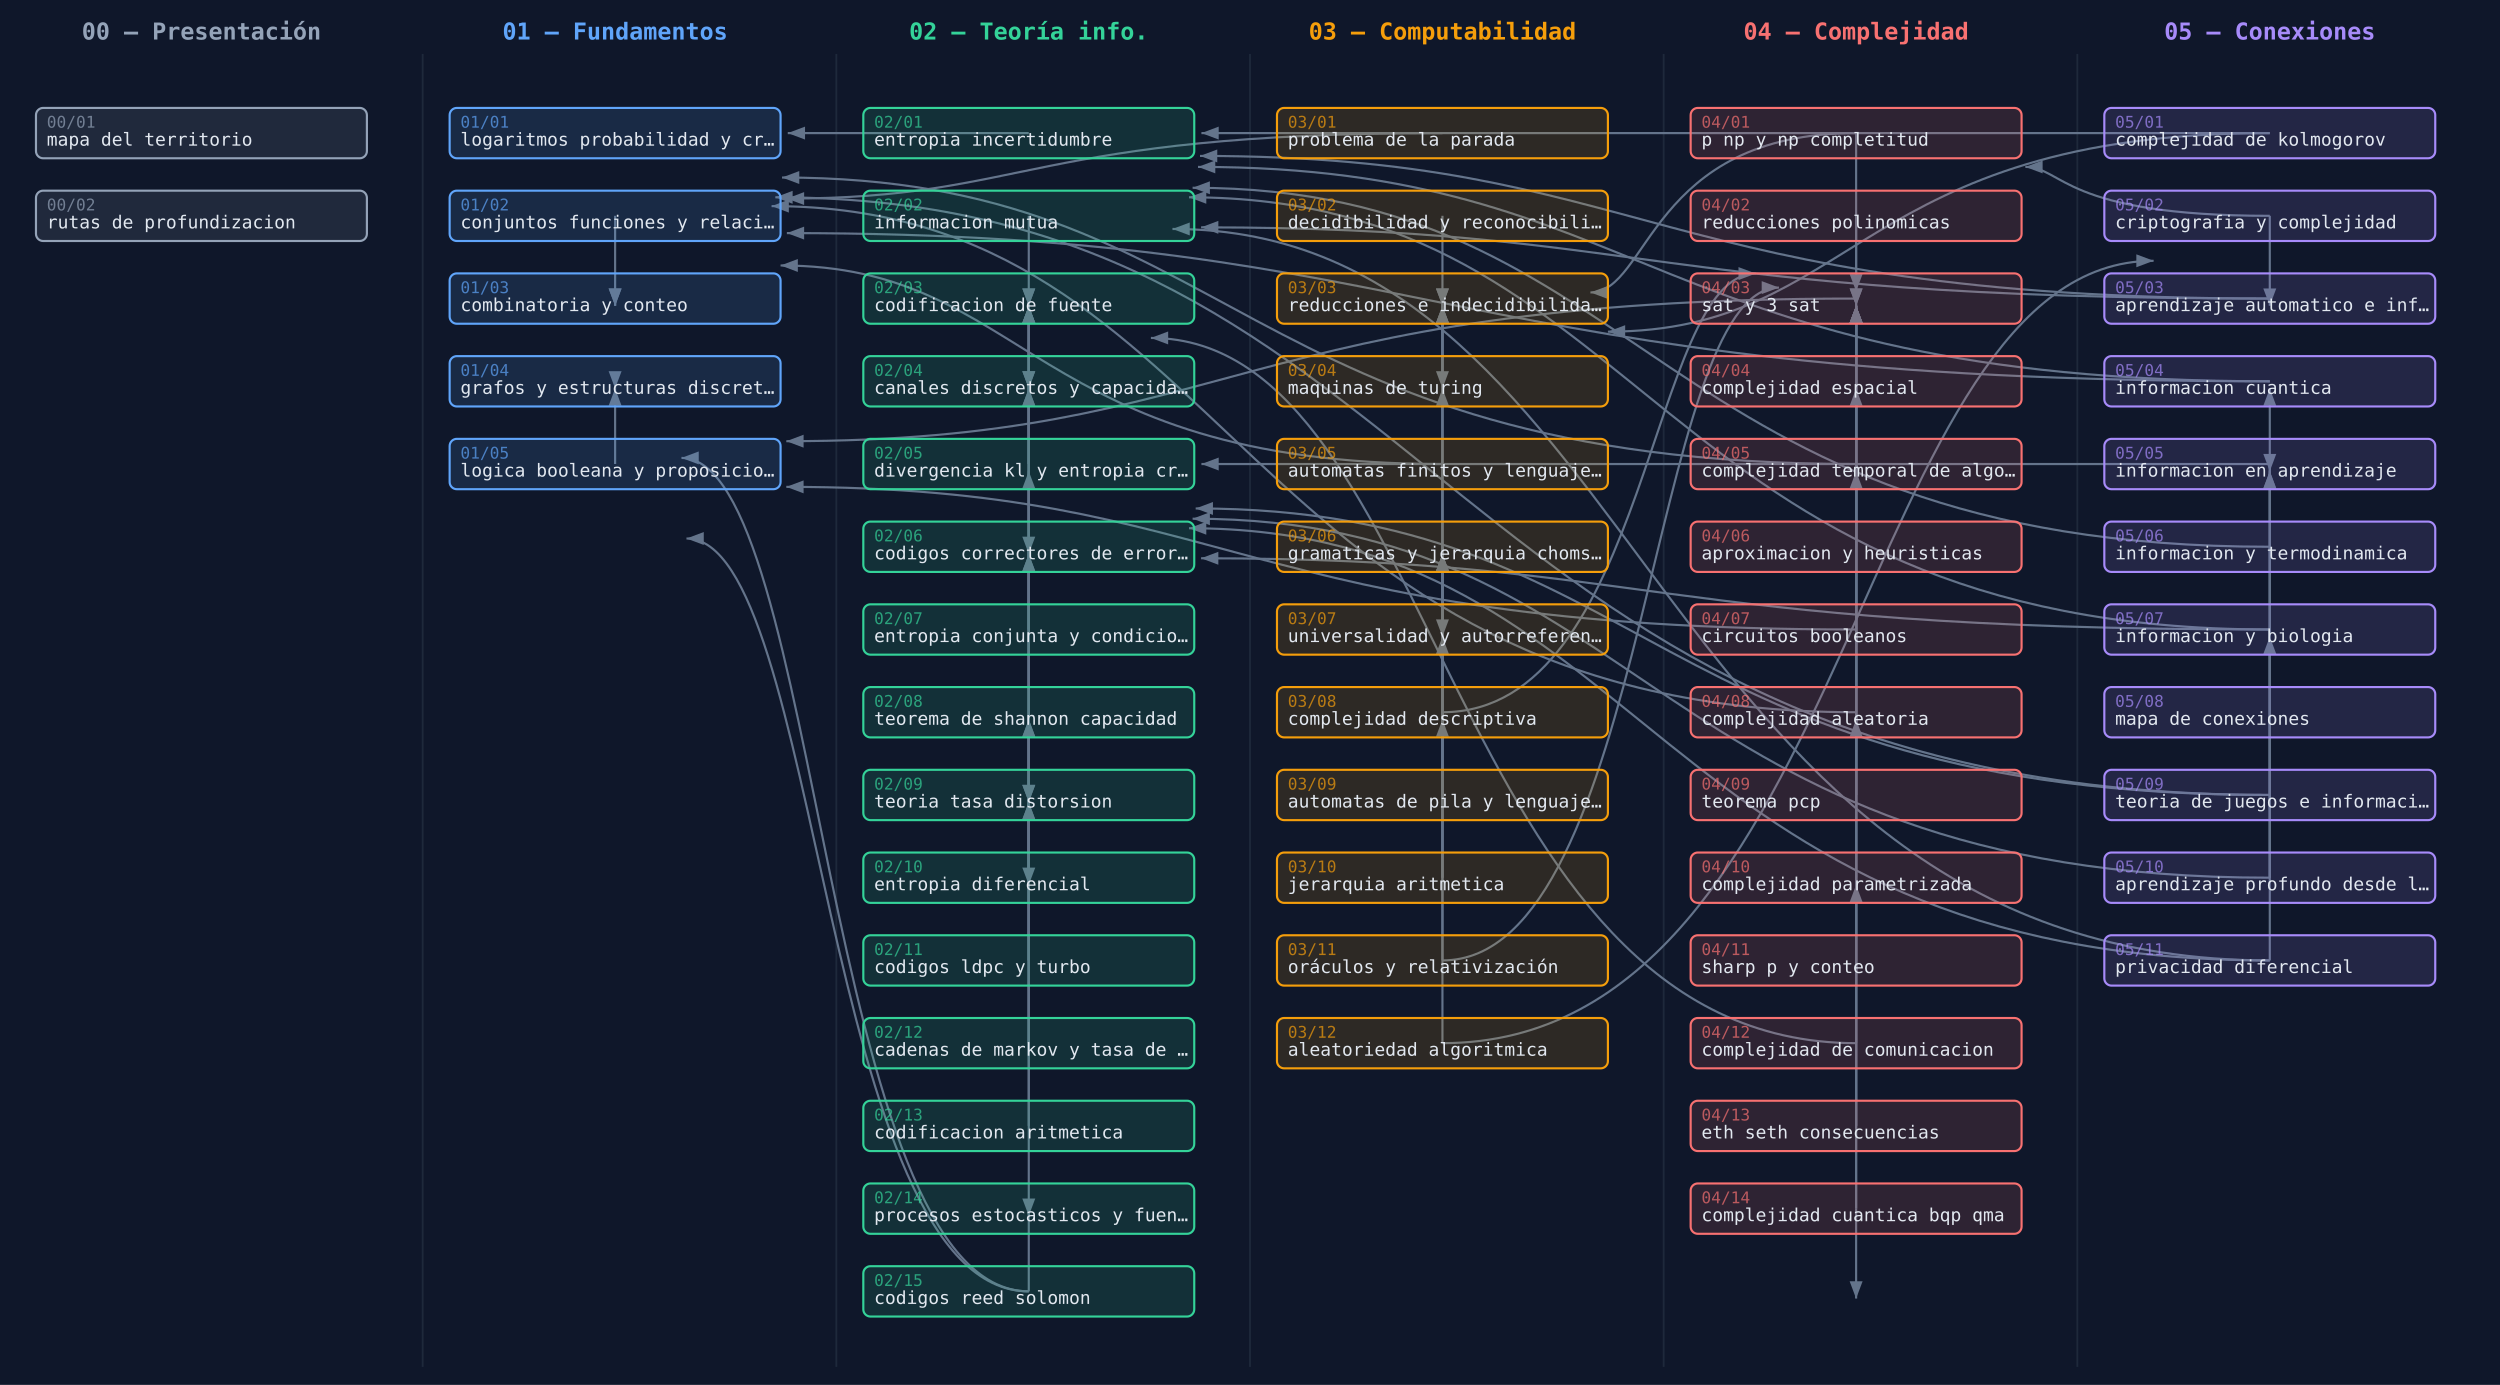
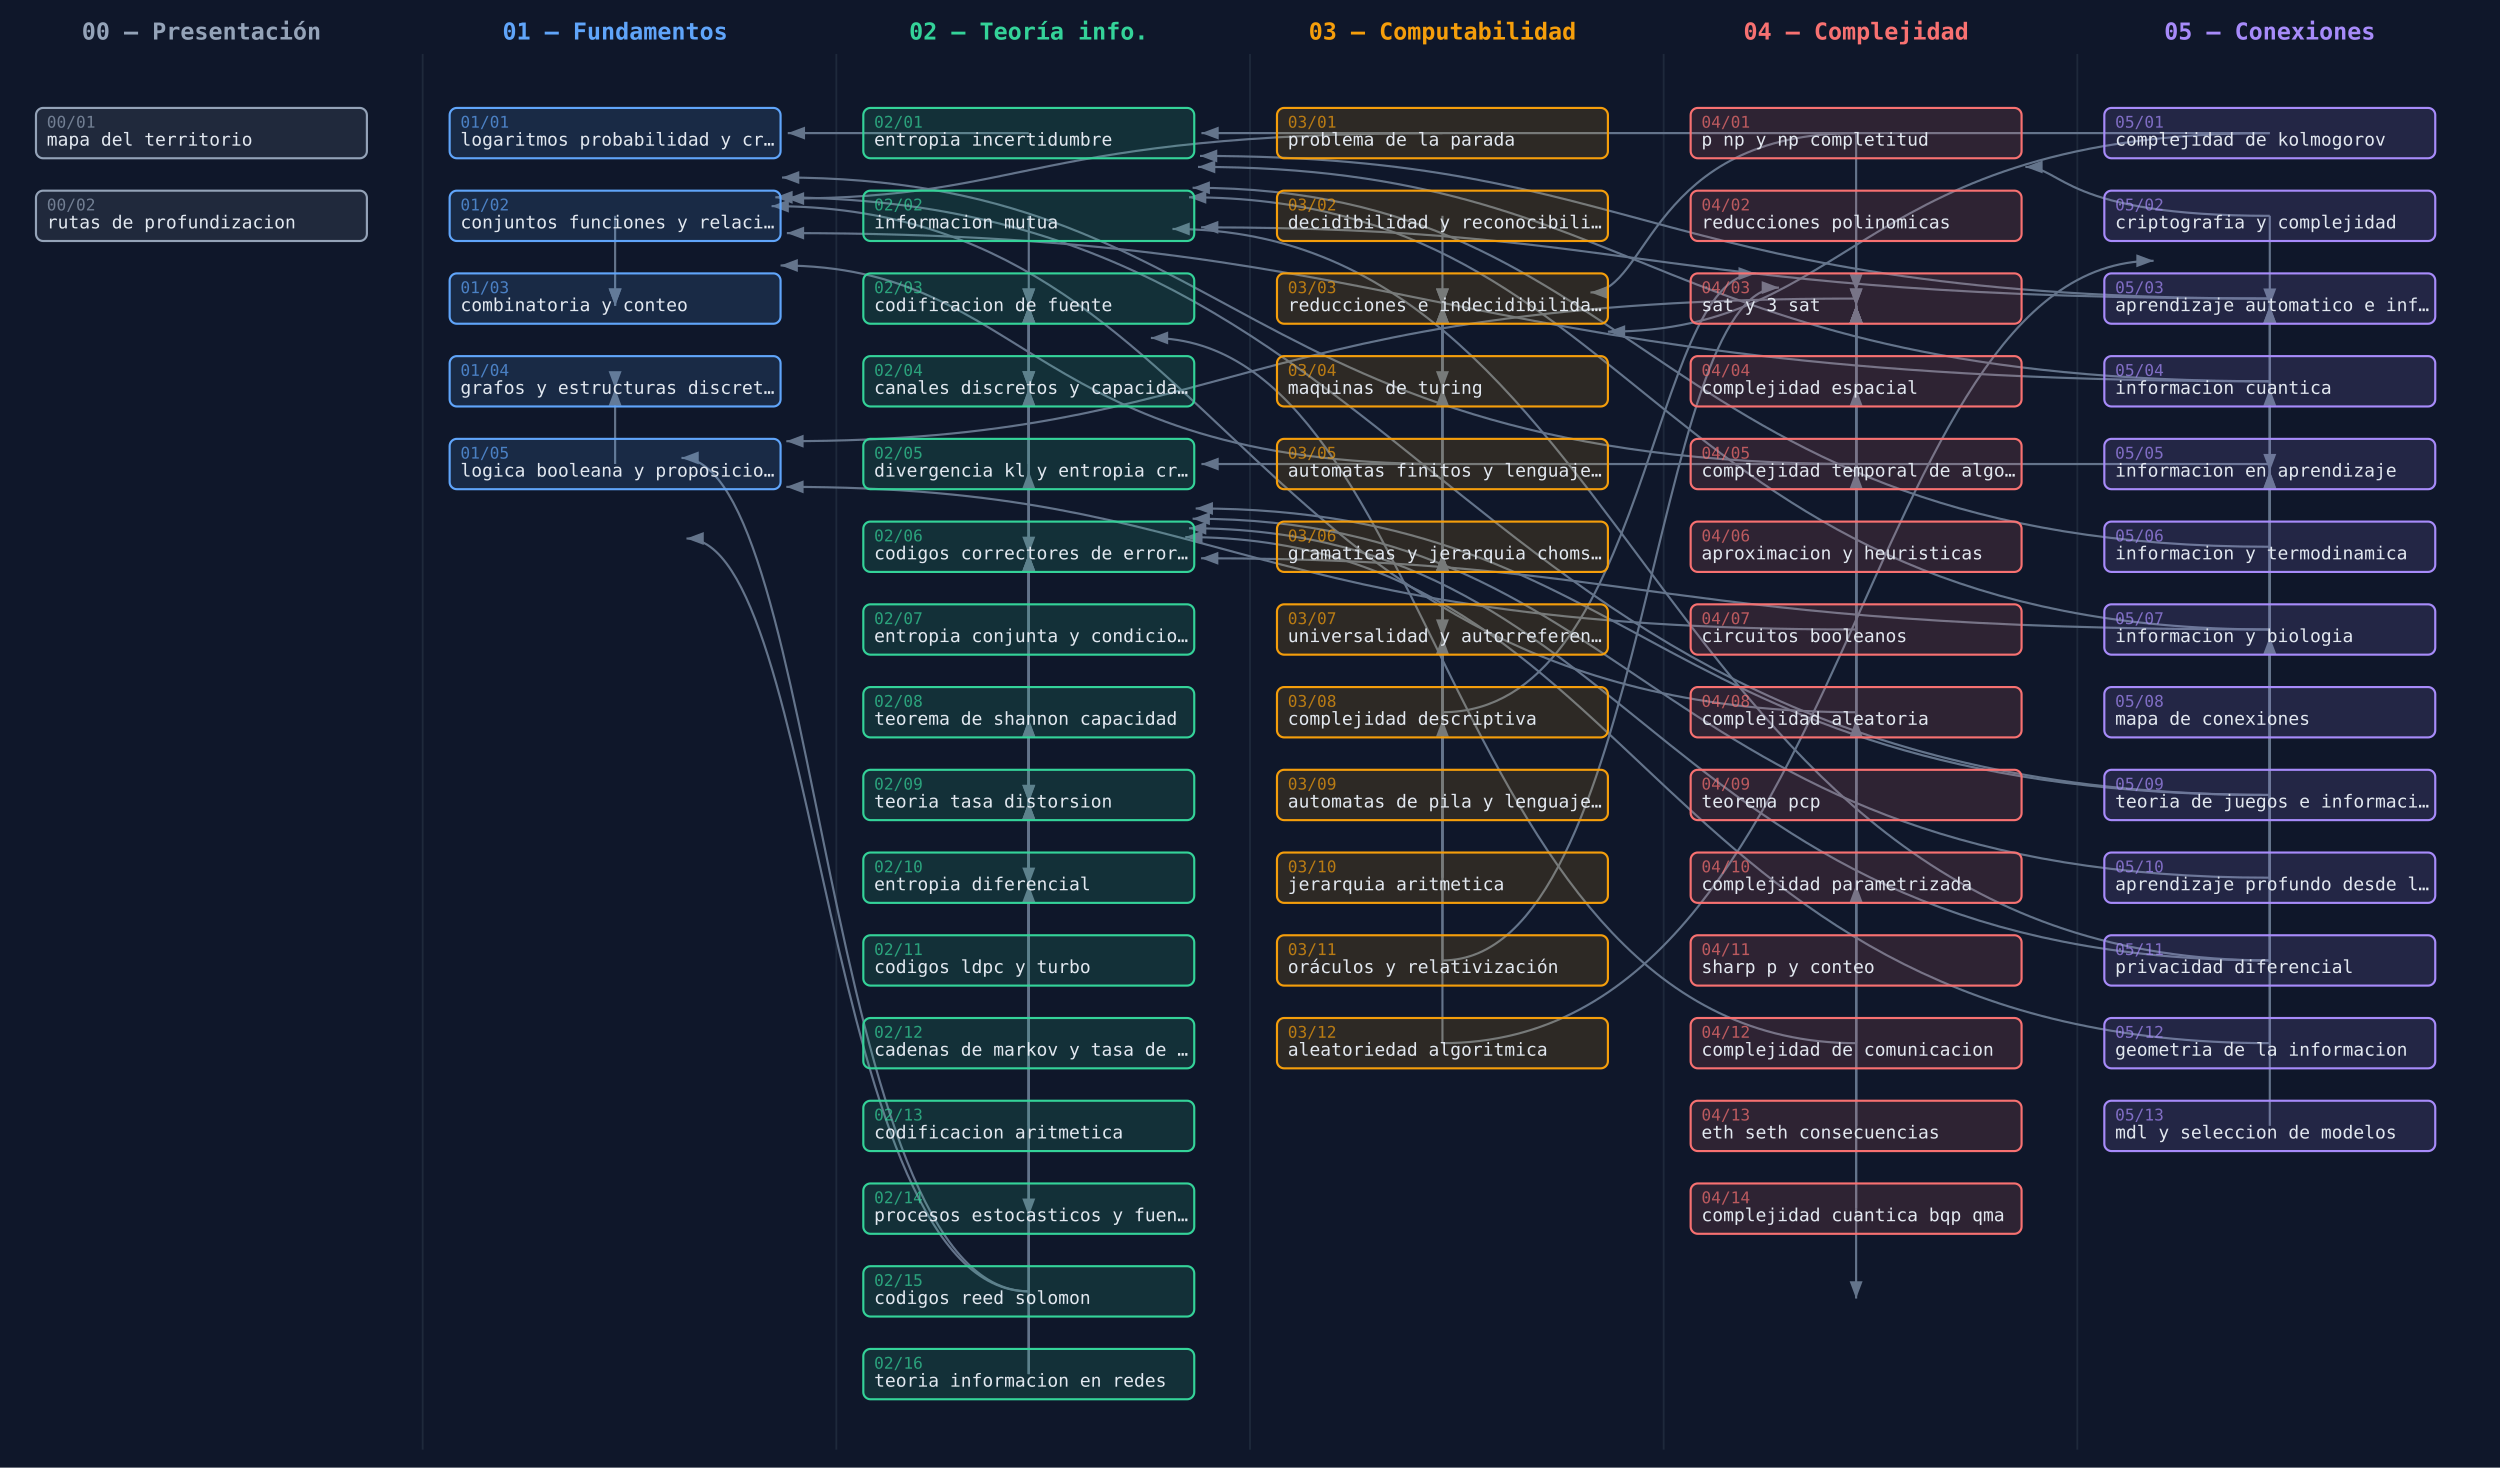
- <svg xmlns="http://www.w3.org/2000/svg" viewBox="0 0 1390 770" width="1390" height="770" font-family="ui-monospace,monospace" font-size="11">
-   <rect width="1390" height="770" fill="#0f172a" />
+ <svg xmlns="http://www.w3.org/2000/svg" viewBox="0 0 1390 816" width="1390" height="816" font-family="ui-monospace,monospace" font-size="11">
+   <rect width="1390" height="816" fill="#0f172a" />
  <defs>
    <marker id="arr" markerWidth="8" markerHeight="6" refX="8" refY="3" orient="auto">
      <path d="M0,0 L8,3 L0,6 Z" fill="#64748b" />
    </marker>
  </defs>
  <text x="112.0" y="22" text-anchor="middle" fill="#94a3b8" font-weight="bold" font-size="13">00 — Presentación</text>
  <text x="342.0" y="22" text-anchor="middle" fill="#60a5fa" font-weight="bold" font-size="13">01 — Fundamentos</text>
-   <line x1="235.0" y1="30" x2="235.0" y2="760" stroke="#1e293b" stroke-width="1" />
+   <line x1="235.0" y1="30" x2="235.0" y2="806" stroke="#1e293b" stroke-width="1" />
  <text x="572.0" y="22" text-anchor="middle" fill="#34d399" font-weight="bold" font-size="13">02 — Teoría info.</text>
-   <line x1="465.0" y1="30" x2="465.0" y2="760" stroke="#1e293b" stroke-width="1" />
+   <line x1="465.0" y1="30" x2="465.0" y2="806" stroke="#1e293b" stroke-width="1" />
  <text x="802.0" y="22" text-anchor="middle" fill="#f59e0b" font-weight="bold" font-size="13">03 — Computabilidad</text>
-   <line x1="695.0" y1="30" x2="695.0" y2="760" stroke="#1e293b" stroke-width="1" />
+   <line x1="695.0" y1="30" x2="695.0" y2="806" stroke="#1e293b" stroke-width="1" />
  <text x="1032.0" y="22" text-anchor="middle" fill="#f87171" font-weight="bold" font-size="13">04 — Complejidad</text>
-   <line x1="925.0" y1="30" x2="925.0" y2="760" stroke="#1e293b" stroke-width="1" />
+   <line x1="925.0" y1="30" x2="925.0" y2="806" stroke="#1e293b" stroke-width="1" />
  <text x="1262.0" y="22" text-anchor="middle" fill="#a78bfa" font-weight="bold" font-size="13">05 — Conexiones</text>
-   <line x1="1155.0" y1="30" x2="1155.0" y2="760" stroke="#1e293b" stroke-width="1" />
+   <line x1="1155.0" y1="30" x2="1155.0" y2="806" stroke="#1e293b" stroke-width="1" />
  <path d="M342.0,120.0 C342.0,120.0 342.0,170.0 342.0,170.0" fill="none" stroke="#64748b" stroke-width="1.2" marker-end="url(#arr)" />
  <path d="M342.0,166.0 C342.0,166.0 342.0,170.0 342.0,170.0" fill="none" stroke="#64748b" stroke-width="1.2" marker-end="url(#arr)" />
  <path d="M342.0,212.0 C342.0,212.0 342.0,216.0 342.0,216.0" fill="none" stroke="#64748b" stroke-width="1.2" marker-end="url(#arr)" />
  <path d="M342.0,258.0 C342.0,258.0 342.0,216.0 342.0,216.0" fill="none" stroke="#64748b" stroke-width="1.2" marker-end="url(#arr)" />
  <path d="M572.0,74.0 C457.0,74.0 457.0,74.0 438.0,74.0" fill="none" stroke="#64748b" stroke-width="1.2" marker-end="url(#arr)" />
  <path d="M572.0,120.0 C572.0,120.0 572.0,170.0 572.0,170.0" fill="none" stroke="#64748b" stroke-width="1.2" marker-end="url(#arr)" />
  <path d="M572.0,166.0 C572.0,166.0 572.0,170.0 572.0,170.0" fill="none" stroke="#64748b" stroke-width="1.2" marker-end="url(#arr)" />
  <path d="M572.0,166.0 C572.0,166.0 572.0,216.0 572.0,216.0" fill="none" stroke="#64748b" stroke-width="1.2" marker-end="url(#arr)" />
  <path d="M572.0,212.0 C572.0,212.0 572.0,216.0 572.0,216.0" fill="none" stroke="#64748b" stroke-width="1.2" marker-end="url(#arr)" />
  <path d="M572.0,258.0 C572.0,258.0 572.0,170.0 572.0,170.0" fill="none" stroke="#64748b" stroke-width="1.2" marker-end="url(#arr)" />
  <path d="M572.0,258.0 C572.0,258.0 572.0,216.0 572.0,216.0" fill="none" stroke="#64748b" stroke-width="1.2" marker-end="url(#arr)" />
  <path d="M572.0,304.0 C572.0,304.0 572.0,308.0 572.0,308.0" fill="none" stroke="#64748b" stroke-width="1.2" marker-end="url(#arr)" />
  <path d="M572.0,350.0 C572.0,350.0 572.0,170.0 572.0,170.0" fill="none" stroke="#64748b" stroke-width="1.2" marker-end="url(#arr)" />
  <path d="M572.0,350.0 C572.0,350.0 572.0,216.0 572.0,216.0" fill="none" stroke="#64748b" stroke-width="1.2" marker-end="url(#arr)" />
  <path d="M572.0,396.0 C572.0,396.0 572.0,308.0 572.0,308.0" fill="none" stroke="#64748b" stroke-width="1.2" marker-end="url(#arr)" />
  <path d="M572.0,396.0 C572.0,396.0 572.0,446.0 572.0,446.0" fill="none" stroke="#64748b" stroke-width="1.2" marker-end="url(#arr)" />
  <path d="M572.0,442.0 C572.0,442.0 572.0,446.0 572.0,446.0" fill="none" stroke="#64748b" stroke-width="1.2" marker-end="url(#arr)" />
  <path d="M572.0,442.0 C572.0,442.0 572.0,492.0 572.0,492.0" fill="none" stroke="#64748b" stroke-width="1.2" marker-end="url(#arr)" />
  <path d="M572.0,488.0 C572.0,488.0 572.0,170.0 572.0,170.0" fill="none" stroke="#64748b" stroke-width="1.2" marker-end="url(#arr)" />
  <path d="M572.0,488.0 C572.0,488.0 572.0,446.0 572.0,446.0" fill="none" stroke="#64748b" stroke-width="1.2" marker-end="url(#arr)" />
  <path d="M572.0,534.0 C572.0,534.0 572.0,400.0 572.0,400.0" fill="none" stroke="#64748b" stroke-width="1.2" marker-end="url(#arr)" />
  <path d="M572.0,534.0 C572.0,534.0 572.0,308.0 572.0,308.0" fill="none" stroke="#64748b" stroke-width="1.2" marker-end="url(#arr)" />
  <path d="M572.0,580.0 C572.0,580.0 572.0,170.0 572.0,170.0" fill="none" stroke="#64748b" stroke-width="1.2" marker-end="url(#arr)" />
  <path d="M572.0,580.0 C572.0,580.0 572.0,446.0 572.0,446.0" fill="none" stroke="#64748b" stroke-width="1.2" marker-end="url(#arr)" />
  <path d="M572.0,626.0 C572.0,626.0 572.0,262.0 572.0,262.0" fill="none" stroke="#64748b" stroke-width="1.2" marker-end="url(#arr)" />
  <path d="M572.0,672.0 C572.0,672.0 572.0,676.0 572.0,676.0" fill="none" stroke="#64748b" stroke-width="1.2" marker-end="url(#arr)" />
  <path d="M572.0,718.0 C572.0,718.0 572.0,400.0 572.0,400.0" fill="none" stroke="#64748b" stroke-width="1.2" marker-end="url(#arr)" />
  <path d="M572.0,718.0 C457.0,718.0 457.0,254.6 378.9,254.6" fill="none" stroke="#64748b" stroke-width="1.2" marker-end="url(#arr)" />
  <path d="M572.0,718.0 C457.0,718.0 457.0,299.4 381.7,299.4" fill="none" stroke="#64748b" stroke-width="1.2" marker-end="url(#arr)" />
+   <path d="M572.0,764.0 C572.0,764.0 572.0,308.0 572.0,308.0" fill="none" stroke="#64748b" stroke-width="1.2" marker-end="url(#arr)" />
+   <path d="M572.0,764.0 C572.0,764.0 572.0,446.0 572.0,446.0" fill="none" stroke="#64748b" stroke-width="1.2" marker-end="url(#arr)" />
+   <path d="M572.0,764.0 C572.0,764.0 572.0,492.0 572.0,492.0" fill="none" stroke="#64748b" stroke-width="1.2" marker-end="url(#arr)" />
  <path d="M802.0,74.0 C572.0,74.0 572.0,110.4 437.5,110.4" fill="none" stroke="#64748b" stroke-width="1.2" marker-end="url(#arr)" />
  <path d="M802.0,120.0 C802.0,120.0 802.0,170.0 802.0,170.0" fill="none" stroke="#64748b" stroke-width="1.2" marker-end="url(#arr)" />
  <path d="M802.0,166.0 C802.0,166.0 802.0,170.0 802.0,170.0" fill="none" stroke="#64748b" stroke-width="1.2" marker-end="url(#arr)" />
  <path d="M802.0,166.0 C802.0,166.0 802.0,216.0 802.0,216.0" fill="none" stroke="#64748b" stroke-width="1.2" marker-end="url(#arr)" />
  <path d="M802.0,212.0 C802.0,212.0 802.0,170.0 802.0,170.0" fill="none" stroke="#64748b" stroke-width="1.2" marker-end="url(#arr)" />
  <path d="M802.0,258.0 C572.0,258.0 572.0,147.6 434.0,147.6" fill="none" stroke="#64748b" stroke-width="1.2" marker-end="url(#arr)" />
  <path d="M802.0,304.0 C802.0,304.0 802.0,354.0 802.0,354.0" fill="none" stroke="#64748b" stroke-width="1.2" marker-end="url(#arr)" />
  <path d="M802.0,350.0 C802.0,350.0 802.0,308.0 802.0,308.0" fill="none" stroke="#64748b" stroke-width="1.2" marker-end="url(#arr)" />
  <path d="M802.0,350.0 C802.0,350.0 802.0,170.0 802.0,170.0" fill="none" stroke="#64748b" stroke-width="1.2" marker-end="url(#arr)" />
  <path d="M802.0,396.0 C802.0,396.0 802.0,308.0 802.0,308.0" fill="none" stroke="#64748b" stroke-width="1.2" marker-end="url(#arr)" />
  <path d="M802.0,396.0 C917.0,396.0 917.0,152.1 976.2,152.1" fill="none" stroke="#64748b" stroke-width="1.2" marker-end="url(#arr)" />
  <path d="M802.0,442.0 C802.0,442.0 802.0,400.0 802.0,400.0" fill="none" stroke="#64748b" stroke-width="1.2" marker-end="url(#arr)" />
  <path d="M802.0,442.0 C802.0,442.0 802.0,354.0 802.0,354.0" fill="none" stroke="#64748b" stroke-width="1.2" marker-end="url(#arr)" />
  <path d="M802.0,488.0 C802.0,488.0 802.0,170.0 802.0,170.0" fill="none" stroke="#64748b" stroke-width="1.2" marker-end="url(#arr)" />
  <path d="M802.0,488.0 C802.0,488.0 802.0,216.0 802.0,216.0" fill="none" stroke="#64748b" stroke-width="1.2" marker-end="url(#arr)" />
  <path d="M802.0,534.0 C802.0,534.0 802.0,308.0 802.0,308.0" fill="none" stroke="#64748b" stroke-width="1.2" marker-end="url(#arr)" />
  <path d="M802.0,534.0 C917.0,534.0 917.0,159.9 989.1,159.9" fill="none" stroke="#64748b" stroke-width="1.2" marker-end="url(#arr)" />
  <path d="M802.0,580.0 C1032.0,580.0 1032.0,145.0 1197.4,145.0" fill="none" stroke="#64748b" stroke-width="1.2" marker-end="url(#arr)" />
  <path d="M802.0,580.0 C802.0,580.0 802.0,308.0 802.0,308.0" fill="none" stroke="#64748b" stroke-width="1.2" marker-end="url(#arr)" />
  <path d="M1032.0,74.0 C917.0,74.0 917.0,162.6 884.3,162.6" fill="none" stroke="#64748b" stroke-width="1.2" marker-end="url(#arr)" />
  <path d="M1032.0,74.0 C1032.0,74.0 1032.0,162.0 1032.0,162.0" fill="none" stroke="#64748b" stroke-width="1.2" marker-end="url(#arr)" />
  <path d="M1032.0,120.0 C1032.0,120.0 1032.0,170.0 1032.0,170.0" fill="none" stroke="#64748b" stroke-width="1.2" marker-end="url(#arr)" />
  <path d="M1032.0,166.0 C1032.0,166.0 1032.0,170.0 1032.0,170.0" fill="none" stroke="#64748b" stroke-width="1.2" marker-end="url(#arr)" />
  <path d="M1032.0,166.0 C687.0,166.0 687.0,245.3 437.2,245.3" fill="none" stroke="#64748b" stroke-width="1.2" marker-end="url(#arr)" />
  <path d="M1032.0,212.0 C1032.0,212.0 1032.0,170.0 1032.0,170.0" fill="none" stroke="#64748b" stroke-width="1.2" marker-end="url(#arr)" />
  <path d="M1032.0,258.0 C687.0,258.0 687.0,98.7 434.8,98.7" fill="none" stroke="#64748b" stroke-width="1.2" marker-end="url(#arr)" />
  <path d="M1032.0,304.0 C1032.0,304.0 1032.0,170.0 1032.0,170.0" fill="none" stroke="#64748b" stroke-width="1.2" marker-end="url(#arr)" />
  <path d="M1032.0,350.0 C687.0,350.0 687.0,270.7 437.2,270.7" fill="none" stroke="#64748b" stroke-width="1.2" marker-end="url(#arr)" />
  <path d="M1032.0,350.0 C1032.0,350.0 1032.0,170.0 1032.0,170.0" fill="none" stroke="#64748b" stroke-width="1.2" marker-end="url(#arr)" />
  <path d="M1032.0,396.0 C1032.0,396.0 1032.0,170.0 1032.0,170.0" fill="none" stroke="#64748b" stroke-width="1.2" marker-end="url(#arr)" />
  <path d="M1032.0,396.0 C687.0,396.0 687.0,114.6 429.0,114.6" fill="none" stroke="#64748b" stroke-width="1.2" marker-end="url(#arr)" />
  <path d="M1032.0,442.0 C1032.0,442.0 1032.0,216.0 1032.0,216.0" fill="none" stroke="#64748b" stroke-width="1.2" marker-end="url(#arr)" />
  <path d="M1032.0,442.0 C1032.0,442.0 1032.0,400.0 1032.0,400.0" fill="none" stroke="#64748b" stroke-width="1.2" marker-end="url(#arr)" />
  <path d="M1032.0,488.0 C1032.0,488.0 1032.0,170.0 1032.0,170.0" fill="none" stroke="#64748b" stroke-width="1.2" marker-end="url(#arr)" />
  <path d="M1032.0,534.0 C1032.0,534.0 1032.0,170.0 1032.0,170.0" fill="none" stroke="#64748b" stroke-width="1.2" marker-end="url(#arr)" />
  <path d="M1032.0,580.0 C1032.0,580.0 1032.0,170.0 1032.0,170.0" fill="none" stroke="#64748b" stroke-width="1.2" marker-end="url(#arr)" />
  <path d="M1032.0,580.0 C802.0,580.0 802.0,187.9 639.9,187.9" fill="none" stroke="#64748b" stroke-width="1.2" marker-end="url(#arr)" />
  <path d="M1032.0,626.0 C1032.0,626.0 1032.0,170.0 1032.0,170.0" fill="none" stroke="#64748b" stroke-width="1.2" marker-end="url(#arr)" />
  <path d="M1032.0,626.0 C1032.0,626.0 1032.0,262.0 1032.0,262.0" fill="none" stroke="#64748b" stroke-width="1.2" marker-end="url(#arr)" />
  <path d="M1032.0,672.0 C1032.0,672.0 1032.0,170.0 1032.0,170.0" fill="none" stroke="#64748b" stroke-width="1.2" marker-end="url(#arr)" />
  <path d="M1032.0,672.0 C1032.0,672.0 1032.0,492.0 1032.0,492.0" fill="none" stroke="#64748b" stroke-width="1.2" marker-end="url(#arr)" />
  <path d="M1032.0,672.0 C1032.0,672.0 1032.0,722.0 1032.0,722.0" fill="none" stroke="#64748b" stroke-width="1.2" marker-end="url(#arr)" />
  <path d="M1262.0,74.0 C917.0,74.0 917.0,74.0 668.0,74.0" fill="none" stroke="#64748b" stroke-width="1.2" marker-end="url(#arr)" />
  <path d="M1262.0,74.0 C1032.0,74.0 1032.0,184.4 894.0,184.4" fill="none" stroke="#64748b" stroke-width="1.2" marker-end="url(#arr)" />
  <path d="M1262.0,120.0 C1147.0,120.0 1147.0,92.8 1126.1,92.8" fill="none" stroke="#64748b" stroke-width="1.2" marker-end="url(#arr)" />
  <path d="M1262.0,120.0 C1262.0,120.0 1262.0,170.0 1262.0,170.0" fill="none" stroke="#64748b" stroke-width="1.2" marker-end="url(#arr)" />
  <path d="M1262.0,166.0 C917.0,166.0 917.0,86.7 667.2,86.7" fill="none" stroke="#64748b" stroke-width="1.2" marker-end="url(#arr)" />
  <path d="M1262.0,166.0 C917.0,166.0 917.0,126.4 667.8,126.4" fill="none" stroke="#64748b" stroke-width="1.2" marker-end="url(#arr)" />
  <path d="M1262.0,212.0 C917.0,212.0 917.0,92.8 666.1,92.8" fill="none" stroke="#64748b" stroke-width="1.2" marker-end="url(#arr)" />
  <path d="M1262.0,212.0 C802.0,212.0 802.0,129.6 437.5,129.6" fill="none" stroke="#64748b" stroke-width="1.2" marker-end="url(#arr)" />
  <path d="M1262.0,258.0 C1262.0,258.0 1262.0,262.0 1262.0,262.0" fill="none" stroke="#64748b" stroke-width="1.2" marker-end="url(#arr)" />
  <path d="M1262.0,258.0 C917.0,258.0 917.0,258.0 668.0,258.0" fill="none" stroke="#64748b" stroke-width="1.2" marker-end="url(#arr)" />
  <path d="M1262.0,304.0 C917.0,304.0 917.0,104.4 663.1,104.4" fill="none" stroke="#64748b" stroke-width="1.2" marker-end="url(#arr)" />
  <path d="M1262.0,350.0 C917.0,350.0 917.0,109.7 661.1,109.7" fill="none" stroke="#64748b" stroke-width="1.2" marker-end="url(#arr)" />
  <path d="M1262.0,350.0 C917.0,350.0 917.0,310.4 667.8,310.4" fill="none" stroke="#64748b" stroke-width="1.2" marker-end="url(#arr)" />
  <path d="M1262.0,442.0 C802.0,442.0 802.0,109.7 431.1,109.7" fill="none" stroke="#64748b" stroke-width="1.2" marker-end="url(#arr)" />
  <path d="M1262.0,442.0 C917.0,442.0 917.0,282.7 664.8,282.7" fill="none" stroke="#64748b" stroke-width="1.2" marker-end="url(#arr)" />
  <path d="M1262.0,442.0 C1262.0,442.0 1262.0,262.0 1262.0,262.0" fill="none" stroke="#64748b" stroke-width="1.2" marker-end="url(#arr)" />
  <path d="M1262.0,488.0 C917.0,488.0 917.0,288.4 663.1,288.4" fill="none" stroke="#64748b" stroke-width="1.2" marker-end="url(#arr)" />
  <path d="M1262.0,488.0 C1262.0,488.0 1262.0,262.0 1262.0,262.0" fill="none" stroke="#64748b" stroke-width="1.2" marker-end="url(#arr)" />
  <path d="M1262.0,488.0 C1262.0,488.0 1262.0,354.0 1262.0,354.0" fill="none" stroke="#64748b" stroke-width="1.2" marker-end="url(#arr)" />
  <path d="M1262.0,534.0 C917.0,534.0 917.0,293.7 661.1,293.7" fill="none" stroke="#64748b" stroke-width="1.2" marker-end="url(#arr)" />
  <path d="M1262.0,534.0 C1262.0,534.0 1262.0,216.0 1262.0,216.0" fill="none" stroke="#64748b" stroke-width="1.2" marker-end="url(#arr)" />
  <path d="M1262.0,534.0 C917.0,534.0 917.0,127.3 651.9,127.3" fill="none" stroke="#64748b" stroke-width="1.2" marker-end="url(#arr)" />
+   <path d="M1262.0,580.0 C917.0,580.0 917.0,298.6 659.0,298.6" fill="none" stroke="#64748b" stroke-width="1.2" marker-end="url(#arr)" />
+   <path d="M1262.0,580.0 C1262.0,580.0 1262.0,170.0 1262.0,170.0" fill="none" stroke="#64748b" stroke-width="1.2" marker-end="url(#arr)" />
+   <path d="M1262.0,626.0 C1262.0,626.0 1262.0,170.0 1262.0,170.0" fill="none" stroke="#64748b" stroke-width="1.2" marker-end="url(#arr)" />
  <rect x="20" y="60" width="184" height="28" rx="4" ry="4" fill="#94a3b822" stroke="#94a3b8" stroke-width="1.2" />
  <text x="26" y="71" fill="#94a3b8" font-size="9" opacity="0.7">00/01</text>
  <text x="26" y="81" fill="#e2e8f0" font-size="10">mapa del territorio</text>
  <rect x="20" y="106" width="184" height="28" rx="4" ry="4" fill="#94a3b822" stroke="#94a3b8" stroke-width="1.2" />
  <text x="26" y="117" fill="#94a3b8" font-size="9" opacity="0.7">00/02</text>
  <text x="26" y="127" fill="#e2e8f0" font-size="10">rutas de profundizacion</text>
  <rect x="250" y="60" width="184" height="28" rx="4" ry="4" fill="#60a5fa22" stroke="#60a5fa" stroke-width="1.2" />
  <text x="256" y="71" fill="#60a5fa" font-size="9" opacity="0.7">01/01</text>
  <text x="256" y="81" fill="#e2e8f0" font-size="10">logaritmos probabilidad y cr…</text>
  <rect x="250" y="106" width="184" height="28" rx="4" ry="4" fill="#60a5fa22" stroke="#60a5fa" stroke-width="1.2" />
  <text x="256" y="117" fill="#60a5fa" font-size="9" opacity="0.7">01/02</text>
  <text x="256" y="127" fill="#e2e8f0" font-size="10">conjuntos funciones y relaci…</text>
  <rect x="250" y="152" width="184" height="28" rx="4" ry="4" fill="#60a5fa22" stroke="#60a5fa" stroke-width="1.2" />
  <text x="256" y="163" fill="#60a5fa" font-size="9" opacity="0.7">01/03</text>
  <text x="256" y="173" fill="#e2e8f0" font-size="10">combinatoria y conteo</text>
  <rect x="250" y="198" width="184" height="28" rx="4" ry="4" fill="#60a5fa22" stroke="#60a5fa" stroke-width="1.2" />
  <text x="256" y="209" fill="#60a5fa" font-size="9" opacity="0.7">01/04</text>
  <text x="256" y="219" fill="#e2e8f0" font-size="10">grafos y estructuras discret…</text>
  <rect x="250" y="244" width="184" height="28" rx="4" ry="4" fill="#60a5fa22" stroke="#60a5fa" stroke-width="1.2" />
  <text x="256" y="255" fill="#60a5fa" font-size="9" opacity="0.7">01/05</text>
  <text x="256" y="265" fill="#e2e8f0" font-size="10">logica booleana y proposicio…</text>
  <rect x="480" y="60" width="184" height="28" rx="4" ry="4" fill="#34d39922" stroke="#34d399" stroke-width="1.2" />
  <text x="486" y="71" fill="#34d399" font-size="9" opacity="0.7">02/01</text>
  <text x="486" y="81" fill="#e2e8f0" font-size="10">entropia incertidumbre</text>
  <rect x="480" y="106" width="184" height="28" rx="4" ry="4" fill="#34d39922" stroke="#34d399" stroke-width="1.2" />
  <text x="486" y="117" fill="#34d399" font-size="9" opacity="0.7">02/02</text>
  <text x="486" y="127" fill="#e2e8f0" font-size="10">informacion mutua</text>
  <rect x="480" y="152" width="184" height="28" rx="4" ry="4" fill="#34d39922" stroke="#34d399" stroke-width="1.2" />
  <text x="486" y="163" fill="#34d399" font-size="9" opacity="0.7">02/03</text>
  <text x="486" y="173" fill="#e2e8f0" font-size="10">codificacion de fuente</text>
  <rect x="480" y="198" width="184" height="28" rx="4" ry="4" fill="#34d39922" stroke="#34d399" stroke-width="1.2" />
  <text x="486" y="209" fill="#34d399" font-size="9" opacity="0.7">02/04</text>
  <text x="486" y="219" fill="#e2e8f0" font-size="10">canales discretos y capacida…</text>
  <rect x="480" y="244" width="184" height="28" rx="4" ry="4" fill="#34d39922" stroke="#34d399" stroke-width="1.2" />
  <text x="486" y="255" fill="#34d399" font-size="9" opacity="0.7">02/05</text>
  <text x="486" y="265" fill="#e2e8f0" font-size="10">divergencia kl y entropia cr…</text>
  <rect x="480" y="290" width="184" height="28" rx="4" ry="4" fill="#34d39922" stroke="#34d399" stroke-width="1.2" />
  <text x="486" y="301" fill="#34d399" font-size="9" opacity="0.7">02/06</text>
  <text x="486" y="311" fill="#e2e8f0" font-size="10">codigos correctores de error…</text>
  <rect x="480" y="336" width="184" height="28" rx="4" ry="4" fill="#34d39922" stroke="#34d399" stroke-width="1.2" />
  <text x="486" y="347" fill="#34d399" font-size="9" opacity="0.7">02/07</text>
  <text x="486" y="357" fill="#e2e8f0" font-size="10">entropia conjunta y condicio…</text>
  <rect x="480" y="382" width="184" height="28" rx="4" ry="4" fill="#34d39922" stroke="#34d399" stroke-width="1.2" />
  <text x="486" y="393" fill="#34d399" font-size="9" opacity="0.7">02/08</text>
  <text x="486" y="403" fill="#e2e8f0" font-size="10">teorema de shannon capacidad</text>
  <rect x="480" y="428" width="184" height="28" rx="4" ry="4" fill="#34d39922" stroke="#34d399" stroke-width="1.2" />
  <text x="486" y="439" fill="#34d399" font-size="9" opacity="0.7">02/09</text>
  <text x="486" y="449" fill="#e2e8f0" font-size="10">teoria tasa distorsion</text>
  <rect x="480" y="474" width="184" height="28" rx="4" ry="4" fill="#34d39922" stroke="#34d399" stroke-width="1.2" />
  <text x="486" y="485" fill="#34d399" font-size="9" opacity="0.7">02/10</text>
  <text x="486" y="495" fill="#e2e8f0" font-size="10">entropia diferencial</text>
  <rect x="480" y="520" width="184" height="28" rx="4" ry="4" fill="#34d39922" stroke="#34d399" stroke-width="1.2" />
  <text x="486" y="531" fill="#34d399" font-size="9" opacity="0.7">02/11</text>
  <text x="486" y="541" fill="#e2e8f0" font-size="10">codigos ldpc y turbo</text>
  <rect x="480" y="566" width="184" height="28" rx="4" ry="4" fill="#34d39922" stroke="#34d399" stroke-width="1.2" />
  <text x="486" y="577" fill="#34d399" font-size="9" opacity="0.7">02/12</text>
  <text x="486" y="587" fill="#e2e8f0" font-size="10">cadenas de markov y tasa de …</text>
  <rect x="480" y="612" width="184" height="28" rx="4" ry="4" fill="#34d39922" stroke="#34d399" stroke-width="1.2" />
  <text x="486" y="623" fill="#34d399" font-size="9" opacity="0.7">02/13</text>
  <text x="486" y="633" fill="#e2e8f0" font-size="10">codificacion aritmetica</text>
  <rect x="480" y="658" width="184" height="28" rx="4" ry="4" fill="#34d39922" stroke="#34d399" stroke-width="1.2" />
  <text x="486" y="669" fill="#34d399" font-size="9" opacity="0.7">02/14</text>
  <text x="486" y="679" fill="#e2e8f0" font-size="10">procesos estocasticos y fuen…</text>
  <rect x="480" y="704" width="184" height="28" rx="4" ry="4" fill="#34d39922" stroke="#34d399" stroke-width="1.2" />
  <text x="486" y="715" fill="#34d399" font-size="9" opacity="0.7">02/15</text>
  <text x="486" y="725" fill="#e2e8f0" font-size="10">codigos reed solomon</text>
+   <rect x="480" y="750" width="184" height="28" rx="4" ry="4" fill="#34d39922" stroke="#34d399" stroke-width="1.2" />
+   <text x="486" y="761" fill="#34d399" font-size="9" opacity="0.7">02/16</text>
+   <text x="486" y="771" fill="#e2e8f0" font-size="10">teoria informacion en redes</text>
  <rect x="710" y="60" width="184" height="28" rx="4" ry="4" fill="#f59e0b22" stroke="#f59e0b" stroke-width="1.2" />
  <text x="716" y="71" fill="#f59e0b" font-size="9" opacity="0.7">03/01</text>
  <text x="716" y="81" fill="#e2e8f0" font-size="10">problema de la parada</text>
  <rect x="710" y="106" width="184" height="28" rx="4" ry="4" fill="#f59e0b22" stroke="#f59e0b" stroke-width="1.2" />
  <text x="716" y="117" fill="#f59e0b" font-size="9" opacity="0.7">03/02</text>
  <text x="716" y="127" fill="#e2e8f0" font-size="10">decidibilidad y reconocibili…</text>
  <rect x="710" y="152" width="184" height="28" rx="4" ry="4" fill="#f59e0b22" stroke="#f59e0b" stroke-width="1.2" />
  <text x="716" y="163" fill="#f59e0b" font-size="9" opacity="0.7">03/03</text>
  <text x="716" y="173" fill="#e2e8f0" font-size="10">reducciones e indecidibilida…</text>
  <rect x="710" y="198" width="184" height="28" rx="4" ry="4" fill="#f59e0b22" stroke="#f59e0b" stroke-width="1.2" />
  <text x="716" y="209" fill="#f59e0b" font-size="9" opacity="0.7">03/04</text>
  <text x="716" y="219" fill="#e2e8f0" font-size="10">maquinas de turing</text>
  <rect x="710" y="244" width="184" height="28" rx="4" ry="4" fill="#f59e0b22" stroke="#f59e0b" stroke-width="1.2" />
  <text x="716" y="255" fill="#f59e0b" font-size="9" opacity="0.7">03/05</text>
  <text x="716" y="265" fill="#e2e8f0" font-size="10">automatas finitos y lenguaje…</text>
  <rect x="710" y="290" width="184" height="28" rx="4" ry="4" fill="#f59e0b22" stroke="#f59e0b" stroke-width="1.2" />
  <text x="716" y="301" fill="#f59e0b" font-size="9" opacity="0.7">03/06</text>
  <text x="716" y="311" fill="#e2e8f0" font-size="10">gramaticas y jerarquia choms…</text>
  <rect x="710" y="336" width="184" height="28" rx="4" ry="4" fill="#f59e0b22" stroke="#f59e0b" stroke-width="1.2" />
  <text x="716" y="347" fill="#f59e0b" font-size="9" opacity="0.7">03/07</text>
  <text x="716" y="357" fill="#e2e8f0" font-size="10">universalidad y autorreferen…</text>
  <rect x="710" y="382" width="184" height="28" rx="4" ry="4" fill="#f59e0b22" stroke="#f59e0b" stroke-width="1.2" />
  <text x="716" y="393" fill="#f59e0b" font-size="9" opacity="0.7">03/08</text>
  <text x="716" y="403" fill="#e2e8f0" font-size="10">complejidad descriptiva</text>
  <rect x="710" y="428" width="184" height="28" rx="4" ry="4" fill="#f59e0b22" stroke="#f59e0b" stroke-width="1.2" />
  <text x="716" y="439" fill="#f59e0b" font-size="9" opacity="0.7">03/09</text>
  <text x="716" y="449" fill="#e2e8f0" font-size="10">automatas de pila y lenguaje…</text>
  <rect x="710" y="474" width="184" height="28" rx="4" ry="4" fill="#f59e0b22" stroke="#f59e0b" stroke-width="1.2" />
  <text x="716" y="485" fill="#f59e0b" font-size="9" opacity="0.7">03/10</text>
  <text x="716" y="495" fill="#e2e8f0" font-size="10">jerarquia aritmetica</text>
  <rect x="710" y="520" width="184" height="28" rx="4" ry="4" fill="#f59e0b22" stroke="#f59e0b" stroke-width="1.2" />
  <text x="716" y="531" fill="#f59e0b" font-size="9" opacity="0.7">03/11</text>
  <text x="716" y="541" fill="#e2e8f0" font-size="10">oráculos y relativización</text>
  <rect x="710" y="566" width="184" height="28" rx="4" ry="4" fill="#f59e0b22" stroke="#f59e0b" stroke-width="1.2" />
  <text x="716" y="577" fill="#f59e0b" font-size="9" opacity="0.7">03/12</text>
  <text x="716" y="587" fill="#e2e8f0" font-size="10">aleatoriedad algoritmica</text>
  <rect x="940" y="60" width="184" height="28" rx="4" ry="4" fill="#f8717122" stroke="#f87171" stroke-width="1.2" />
  <text x="946" y="71" fill="#f87171" font-size="9" opacity="0.7">04/01</text>
  <text x="946" y="81" fill="#e2e8f0" font-size="10">p np y np completitud</text>
  <rect x="940" y="106" width="184" height="28" rx="4" ry="4" fill="#f8717122" stroke="#f87171" stroke-width="1.2" />
  <text x="946" y="117" fill="#f87171" font-size="9" opacity="0.7">04/02</text>
  <text x="946" y="127" fill="#e2e8f0" font-size="10">reducciones polinomicas</text>
  <rect x="940" y="152" width="184" height="28" rx="4" ry="4" fill="#f8717122" stroke="#f87171" stroke-width="1.2" />
  <text x="946" y="163" fill="#f87171" font-size="9" opacity="0.7">04/03</text>
  <text x="946" y="173" fill="#e2e8f0" font-size="10">sat y 3 sat</text>
  <rect x="940" y="198" width="184" height="28" rx="4" ry="4" fill="#f8717122" stroke="#f87171" stroke-width="1.2" />
  <text x="946" y="209" fill="#f87171" font-size="9" opacity="0.7">04/04</text>
  <text x="946" y="219" fill="#e2e8f0" font-size="10">complejidad espacial</text>
  <rect x="940" y="244" width="184" height="28" rx="4" ry="4" fill="#f8717122" stroke="#f87171" stroke-width="1.2" />
  <text x="946" y="255" fill="#f87171" font-size="9" opacity="0.7">04/05</text>
  <text x="946" y="265" fill="#e2e8f0" font-size="10">complejidad temporal de algo…</text>
  <rect x="940" y="290" width="184" height="28" rx="4" ry="4" fill="#f8717122" stroke="#f87171" stroke-width="1.2" />
  <text x="946" y="301" fill="#f87171" font-size="9" opacity="0.7">04/06</text>
  <text x="946" y="311" fill="#e2e8f0" font-size="10">aproximacion y heuristicas</text>
  <rect x="940" y="336" width="184" height="28" rx="4" ry="4" fill="#f8717122" stroke="#f87171" stroke-width="1.2" />
  <text x="946" y="347" fill="#f87171" font-size="9" opacity="0.7">04/07</text>
  <text x="946" y="357" fill="#e2e8f0" font-size="10">circuitos booleanos</text>
  <rect x="940" y="382" width="184" height="28" rx="4" ry="4" fill="#f8717122" stroke="#f87171" stroke-width="1.2" />
  <text x="946" y="393" fill="#f87171" font-size="9" opacity="0.7">04/08</text>
  <text x="946" y="403" fill="#e2e8f0" font-size="10">complejidad aleatoria</text>
  <rect x="940" y="428" width="184" height="28" rx="4" ry="4" fill="#f8717122" stroke="#f87171" stroke-width="1.2" />
  <text x="946" y="439" fill="#f87171" font-size="9" opacity="0.7">04/09</text>
  <text x="946" y="449" fill="#e2e8f0" font-size="10">teorema pcp</text>
  <rect x="940" y="474" width="184" height="28" rx="4" ry="4" fill="#f8717122" stroke="#f87171" stroke-width="1.2" />
  <text x="946" y="485" fill="#f87171" font-size="9" opacity="0.7">04/10</text>
  <text x="946" y="495" fill="#e2e8f0" font-size="10">complejidad parametrizada</text>
  <rect x="940" y="520" width="184" height="28" rx="4" ry="4" fill="#f8717122" stroke="#f87171" stroke-width="1.2" />
  <text x="946" y="531" fill="#f87171" font-size="9" opacity="0.7">04/11</text>
  <text x="946" y="541" fill="#e2e8f0" font-size="10">sharp p y conteo</text>
  <rect x="940" y="566" width="184" height="28" rx="4" ry="4" fill="#f8717122" stroke="#f87171" stroke-width="1.2" />
  <text x="946" y="577" fill="#f87171" font-size="9" opacity="0.7">04/12</text>
  <text x="946" y="587" fill="#e2e8f0" font-size="10">complejidad de comunicacion</text>
  <rect x="940" y="612" width="184" height="28" rx="4" ry="4" fill="#f8717122" stroke="#f87171" stroke-width="1.2" />
  <text x="946" y="623" fill="#f87171" font-size="9" opacity="0.7">04/13</text>
  <text x="946" y="633" fill="#e2e8f0" font-size="10">eth seth consecuencias</text>
  <rect x="940" y="658" width="184" height="28" rx="4" ry="4" fill="#f8717122" stroke="#f87171" stroke-width="1.2" />
  <text x="946" y="669" fill="#f87171" font-size="9" opacity="0.7">04/14</text>
  <text x="946" y="679" fill="#e2e8f0" font-size="10">complejidad cuantica bqp qma</text>
  <rect x="1170" y="60" width="184" height="28" rx="4" ry="4" fill="#a78bfa22" stroke="#a78bfa" stroke-width="1.2" />
  <text x="1176" y="71" fill="#a78bfa" font-size="9" opacity="0.7">05/01</text>
  <text x="1176" y="81" fill="#e2e8f0" font-size="10">complejidad de kolmogorov</text>
  <rect x="1170" y="106" width="184" height="28" rx="4" ry="4" fill="#a78bfa22" stroke="#a78bfa" stroke-width="1.2" />
  <text x="1176" y="117" fill="#a78bfa" font-size="9" opacity="0.7">05/02</text>
  <text x="1176" y="127" fill="#e2e8f0" font-size="10">criptografia y complejidad</text>
  <rect x="1170" y="152" width="184" height="28" rx="4" ry="4" fill="#a78bfa22" stroke="#a78bfa" stroke-width="1.2" />
  <text x="1176" y="163" fill="#a78bfa" font-size="9" opacity="0.7">05/03</text>
  <text x="1176" y="173" fill="#e2e8f0" font-size="10">aprendizaje automatico e inf…</text>
  <rect x="1170" y="198" width="184" height="28" rx="4" ry="4" fill="#a78bfa22" stroke="#a78bfa" stroke-width="1.2" />
  <text x="1176" y="209" fill="#a78bfa" font-size="9" opacity="0.7">05/04</text>
  <text x="1176" y="219" fill="#e2e8f0" font-size="10">informacion cuantica</text>
  <rect x="1170" y="244" width="184" height="28" rx="4" ry="4" fill="#a78bfa22" stroke="#a78bfa" stroke-width="1.2" />
  <text x="1176" y="255" fill="#a78bfa" font-size="9" opacity="0.7">05/05</text>
  <text x="1176" y="265" fill="#e2e8f0" font-size="10">informacion en aprendizaje</text>
  <rect x="1170" y="290" width="184" height="28" rx="4" ry="4" fill="#a78bfa22" stroke="#a78bfa" stroke-width="1.2" />
  <text x="1176" y="301" fill="#a78bfa" font-size="9" opacity="0.7">05/06</text>
  <text x="1176" y="311" fill="#e2e8f0" font-size="10">informacion y termodinamica</text>
  <rect x="1170" y="336" width="184" height="28" rx="4" ry="4" fill="#a78bfa22" stroke="#a78bfa" stroke-width="1.2" />
  <text x="1176" y="347" fill="#a78bfa" font-size="9" opacity="0.7">05/07</text>
  <text x="1176" y="357" fill="#e2e8f0" font-size="10">informacion y biologia</text>
  <rect x="1170" y="382" width="184" height="28" rx="4" ry="4" fill="#a78bfa22" stroke="#a78bfa" stroke-width="1.2" />
  <text x="1176" y="393" fill="#a78bfa" font-size="9" opacity="0.7">05/08</text>
  <text x="1176" y="403" fill="#e2e8f0" font-size="10">mapa de conexiones</text>
  <rect x="1170" y="428" width="184" height="28" rx="4" ry="4" fill="#a78bfa22" stroke="#a78bfa" stroke-width="1.2" />
  <text x="1176" y="439" fill="#a78bfa" font-size="9" opacity="0.7">05/09</text>
  <text x="1176" y="449" fill="#e2e8f0" font-size="10">teoria de juegos e informaci…</text>
  <rect x="1170" y="474" width="184" height="28" rx="4" ry="4" fill="#a78bfa22" stroke="#a78bfa" stroke-width="1.2" />
  <text x="1176" y="485" fill="#a78bfa" font-size="9" opacity="0.7">05/10</text>
  <text x="1176" y="495" fill="#e2e8f0" font-size="10">aprendizaje profundo desde l…</text>
  <rect x="1170" y="520" width="184" height="28" rx="4" ry="4" fill="#a78bfa22" stroke="#a78bfa" stroke-width="1.2" />
  <text x="1176" y="531" fill="#a78bfa" font-size="9" opacity="0.7">05/11</text>
  <text x="1176" y="541" fill="#e2e8f0" font-size="10">privacidad diferencial</text>
+   <rect x="1170" y="566" width="184" height="28" rx="4" ry="4" fill="#a78bfa22" stroke="#a78bfa" stroke-width="1.2" />
+   <text x="1176" y="577" fill="#a78bfa" font-size="9" opacity="0.7">05/12</text>
+   <text x="1176" y="587" fill="#e2e8f0" font-size="10">geometria de la informacion</text>
+   <rect x="1170" y="612" width="184" height="28" rx="4" ry="4" fill="#a78bfa22" stroke="#a78bfa" stroke-width="1.2" />
+   <text x="1176" y="623" fill="#a78bfa" font-size="9" opacity="0.7">05/13</text>
+   <text x="1176" y="633" fill="#e2e8f0" font-size="10">mdl y seleccion de modelos</text>
</svg>
